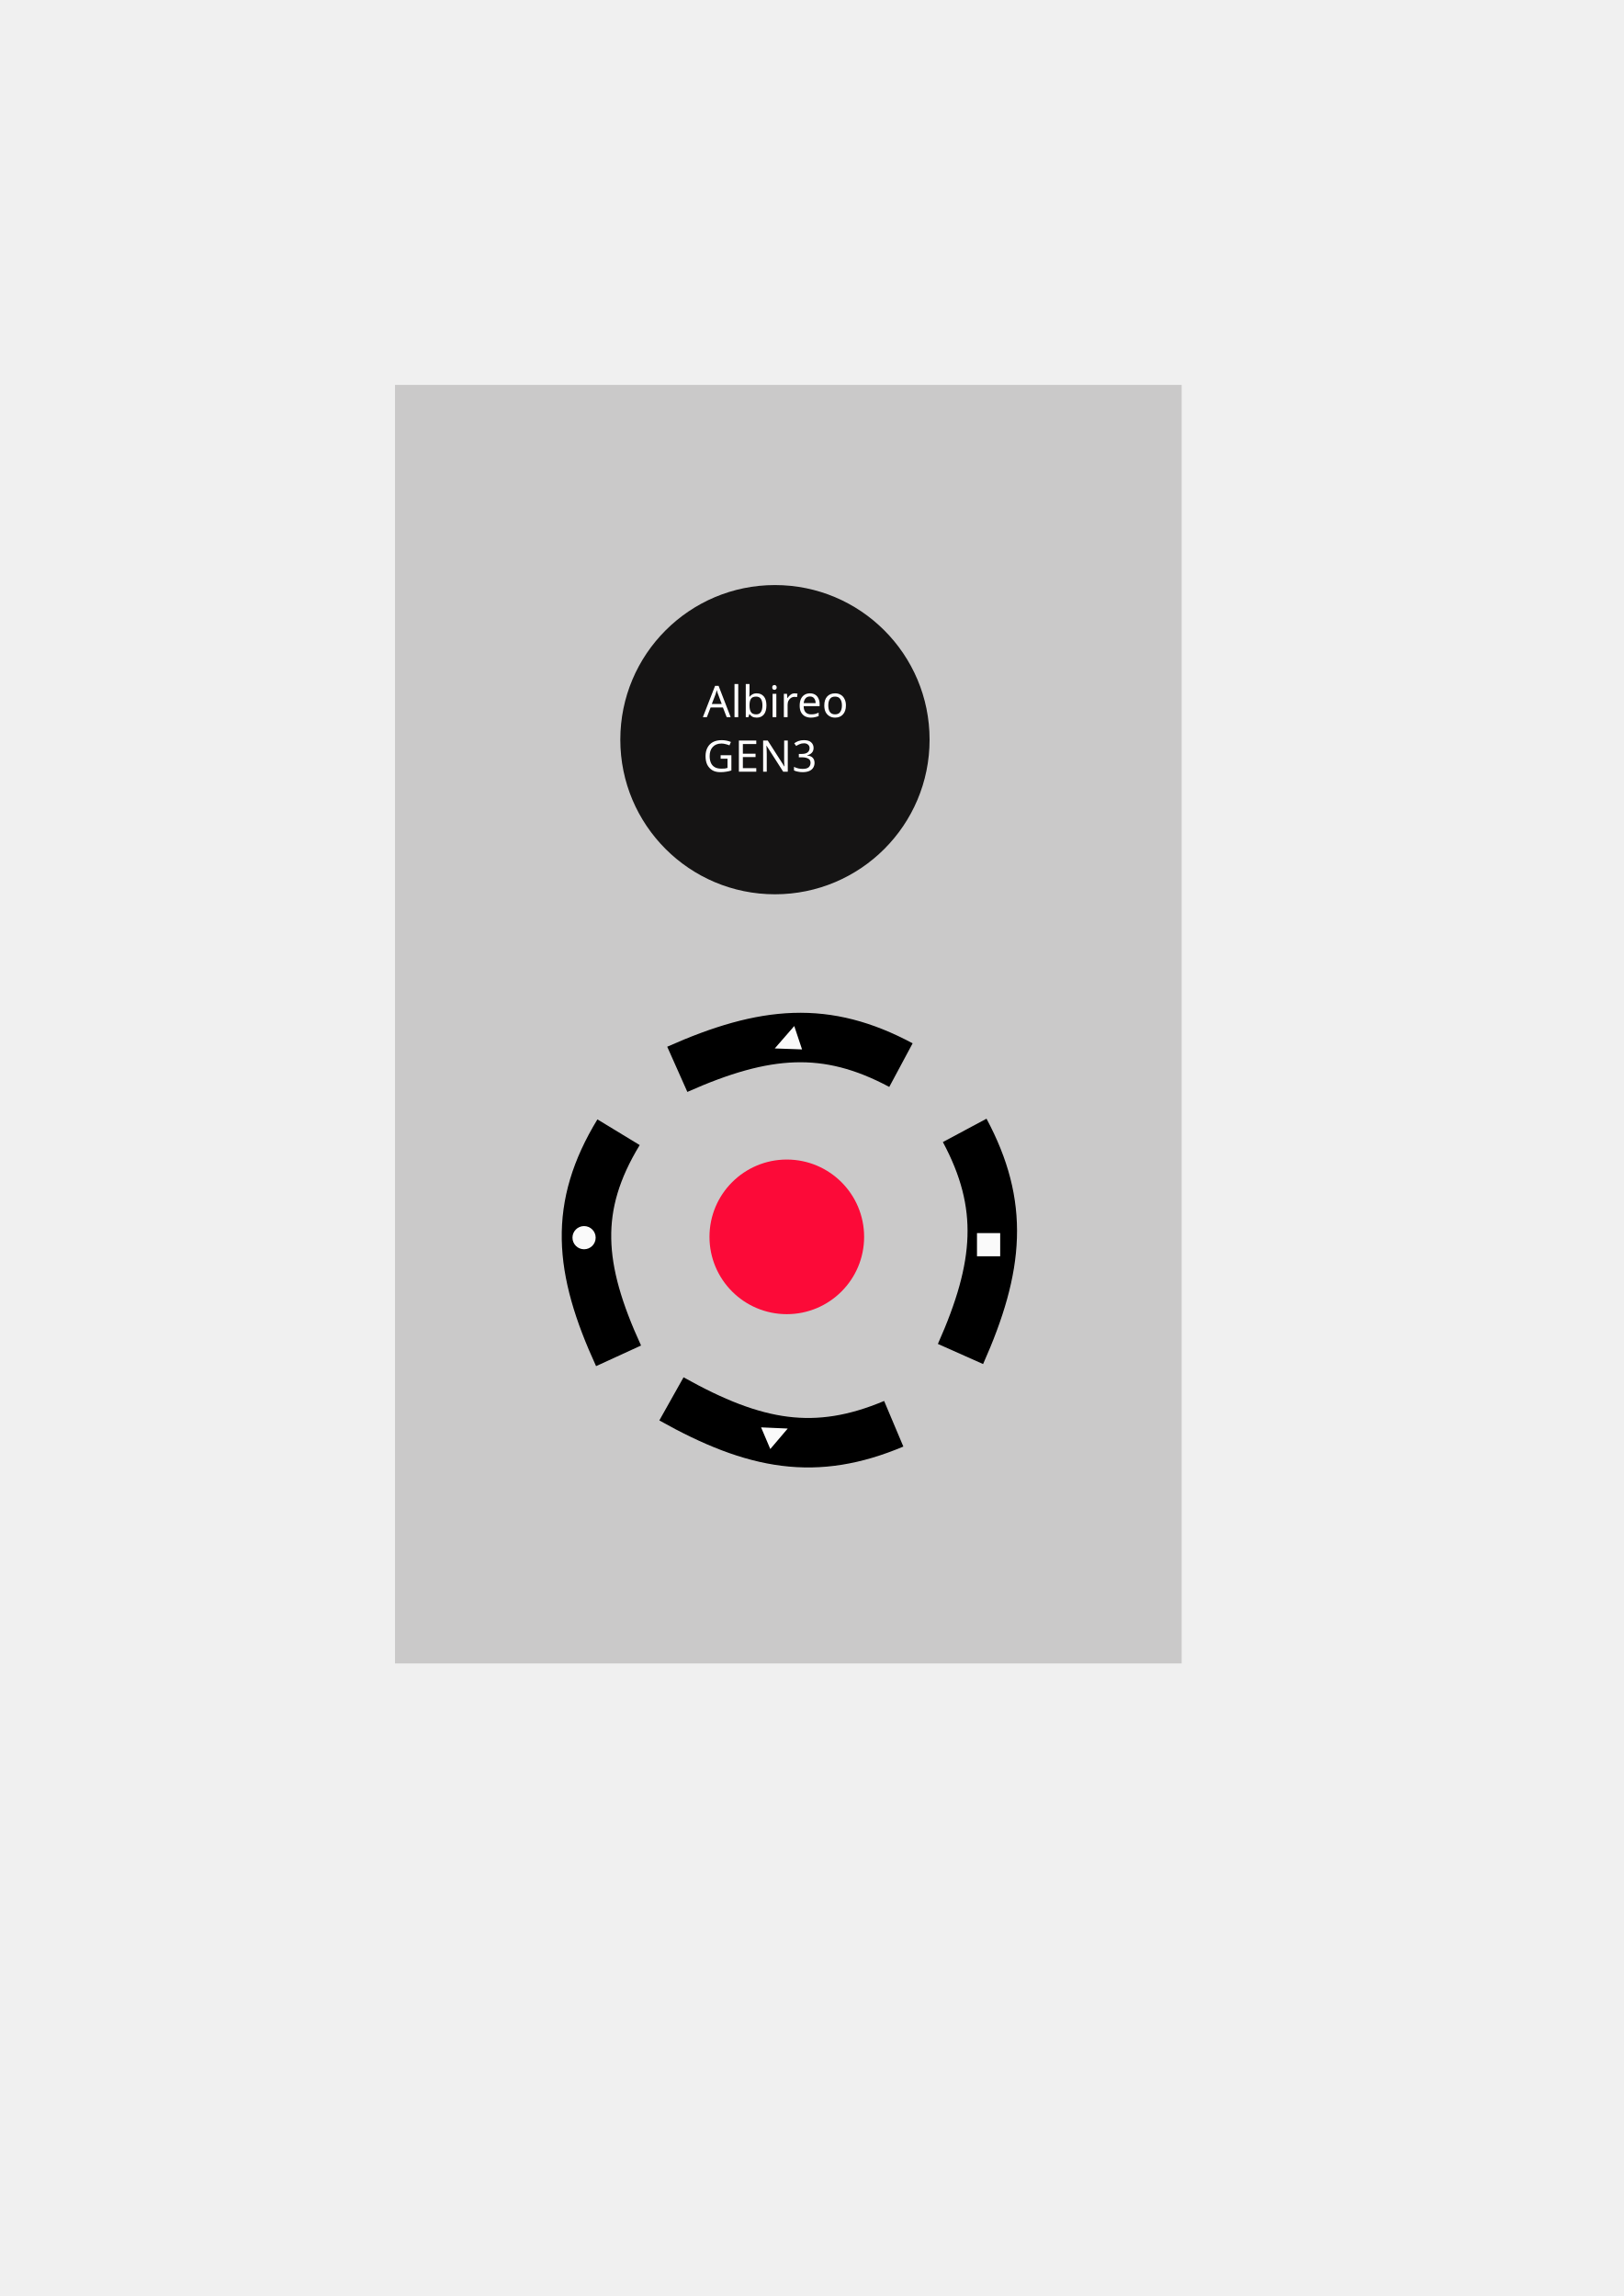
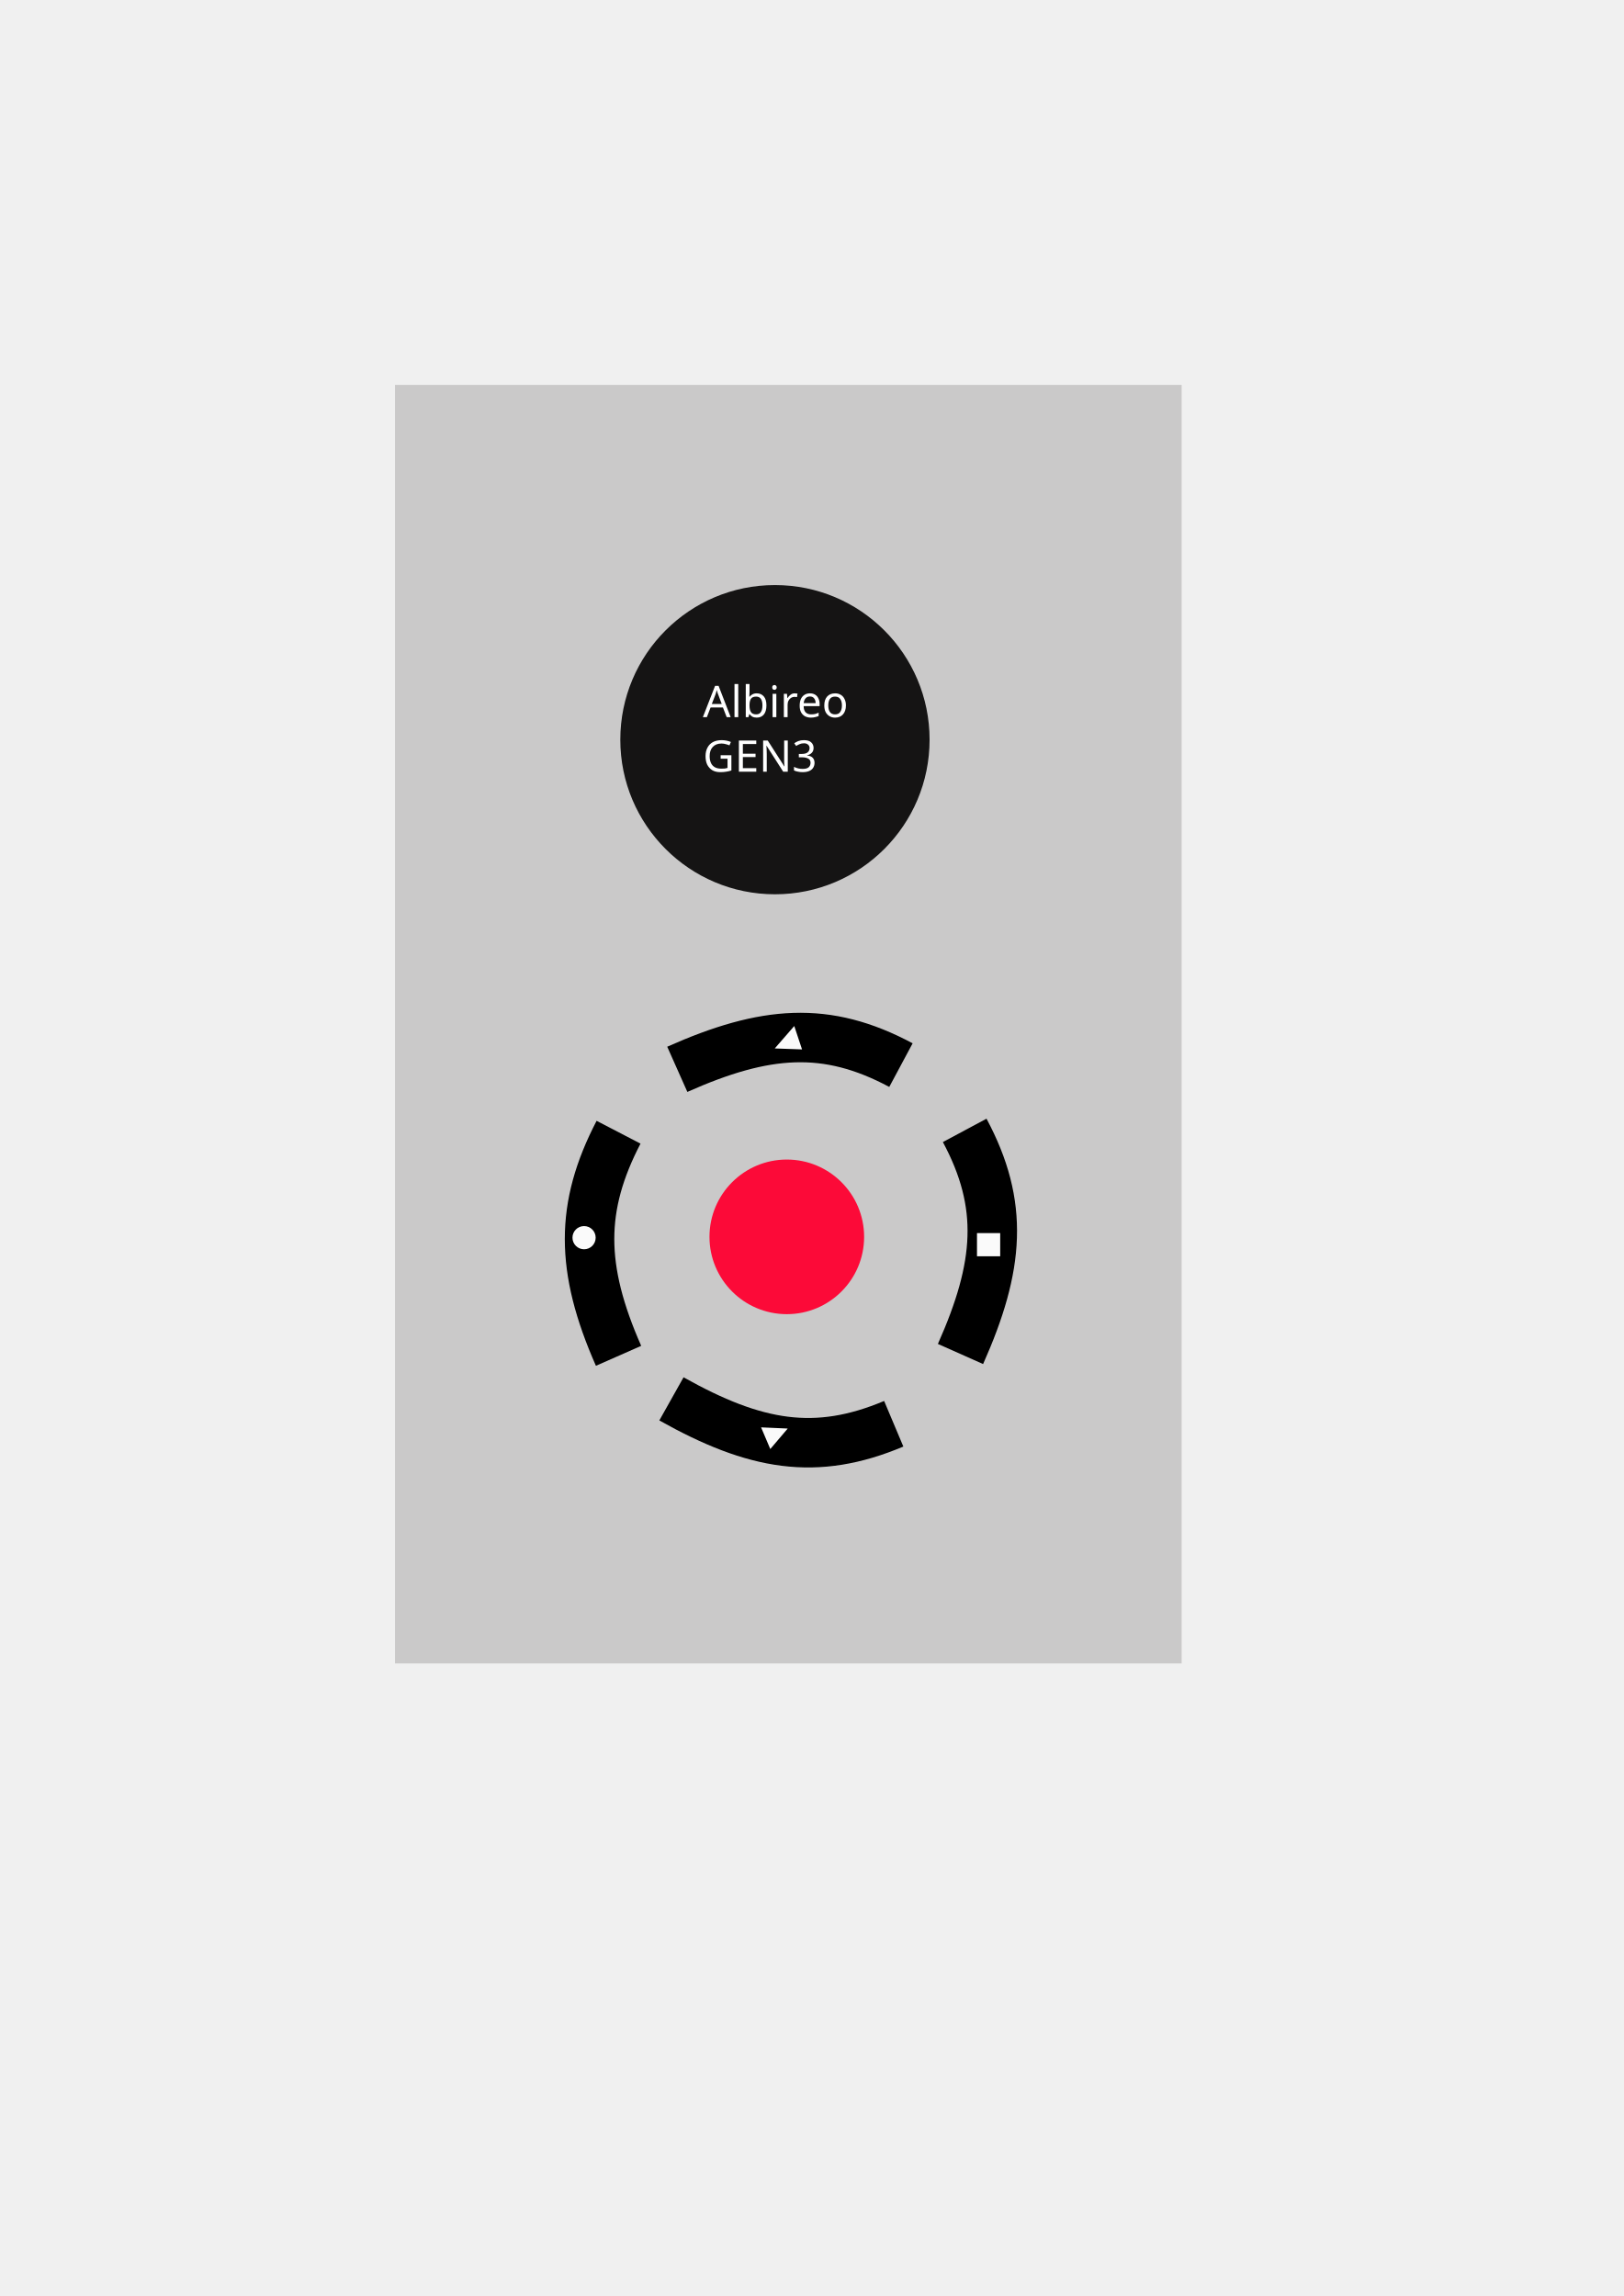
<svg xmlns="http://www.w3.org/2000/svg" width="210mm" height="297mm" viewBox="0 0 210 297" version="1.1" id="svg1" xml:space="preserve">
  <defs id="defs1" />
  <g id="layer1">
    <rect style="fill:#cac9c9;fill-opacity:1;stroke:#000000;stroke-width:0" id="rect1" width="101.742" height="165.385" x="51.087" y="49.789" />
    <path id="path1-3-1-3-6-36-1" style="fill:none;stroke:#000000;stroke-width:6.4" d="m 86.84,180.951 c 10.832,6.083 18.688,7.462 28.751,3.22" />
    <path style="fill:#fafafa;stroke:#d7fddf;stroke-width:0;stroke-dasharray:none" d="m 125.412,162.443 2.521,-2.899 1.008,3.025 z" id="path4-1" />
    <path id="path1-3-1-3-6-36" style="fill:none;stroke:#000000;stroke-width:6.4" d="m 87.597,138.322 c 11.349,-5.053 19.299,-5.699 28.926,-0.543" />
    <path id="path1-3-1-3-6-3" style="fill:none;stroke:#000000;stroke-width:6.4" d="m 124.225,175.146 c 5.053,-11.349 5.699,-19.299 0.543,-28.926" />
    <circle style="fill:#fc0a38;fill-opacity:1;stroke:#000000;stroke-width:0;stroke-dasharray:none" id="path1" cx="101.76" cy="159.994" r="10" />
-     <path id="path1-3-1-3-6" style="fill:none;stroke:#000000;stroke-width:6.4" d="M 80.0,175.384 C 74.796,164.035 74.15,156.085 80.0,146.459" />
+     <path id="path1-3-1-3-6" style="fill:none;stroke:#000000;stroke-width:6.4" d="M 80.0,175.384 C 75.0,164.035 75.0,156.085 80.0,146.459" />
    <circle style="fill:#151414;fill-opacity:1;stroke:#000000;stroke-width:0" id="path3" cx="100.227" cy="95.681" r="20" />
    <text xml:space="preserve" style="font-style:normal;font-variant:normal;font-weight:normal;font-stretch:normal;font-size:5.644px;font-family:sans-serif;-inkscape-font-specification:'sans-serif, Normal';font-variant-ligatures:normal;font-variant-caps:normal;font-variant-numeric:normal;font-variant-east-asian:normal;writing-mode:lr-tb;direction:ltr;fill:#fafafa;fill-opacity:1;stroke:#000000;stroke-width:0" x="90.907" y="92.767" id="text5">
      <tspan id="tspan5" style="font-style:normal;font-variant:normal;font-weight:normal;font-stretch:normal;font-size:5.644px;font-family:sans-serif;-inkscape-font-specification:'sans-serif, Normal';font-variant-ligatures:normal;font-variant-caps:normal;font-variant-numeric:normal;font-variant-east-asian:normal;fill:#ffffff;fill-opacity:1;stroke-width:0" x="90.907" y="92.767">Albireo</tspan>
      <tspan style="font-style:normal;font-variant:normal;font-weight:normal;font-stretch:normal;font-size:5.644px;font-family:sans-serif;-inkscape-font-specification:'sans-serif, Normal';font-variant-ligatures:normal;font-variant-caps:normal;font-variant-numeric:normal;font-variant-east-asian:normal;fill:#ffffff;fill-opacity:1;stroke-width:0" x="90.907" y="99.822" id="tspan6">GEN3</tspan>
    </text>
    <circle style="fill:#fafafa;stroke:#8c81fa;stroke-width:0;stroke-dasharray:none" id="path2" cx="75.54" cy="160.1" r="1.5" />
    <rect style="fill:#fafafa;stroke:#d7fddf;stroke-width:0;stroke-dasharray:none;stroke-opacity:1" id="rect3" width="3" height="3" x="126.358" y="159.507" />
    <path style="fill:#fafafa;stroke:#d7fddf;stroke-width:0;stroke-dasharray:none" d="m 100.203,135.621 2.521,-2.899 1.008,3.025 z" id="path4" />
    <path style="fill:#fafafa;stroke:#d7fddf;stroke-width:0" d="m 98.434,184.638 1.191,2.802 2.254,-2.65" id="path5" />
  </g>
</svg>
